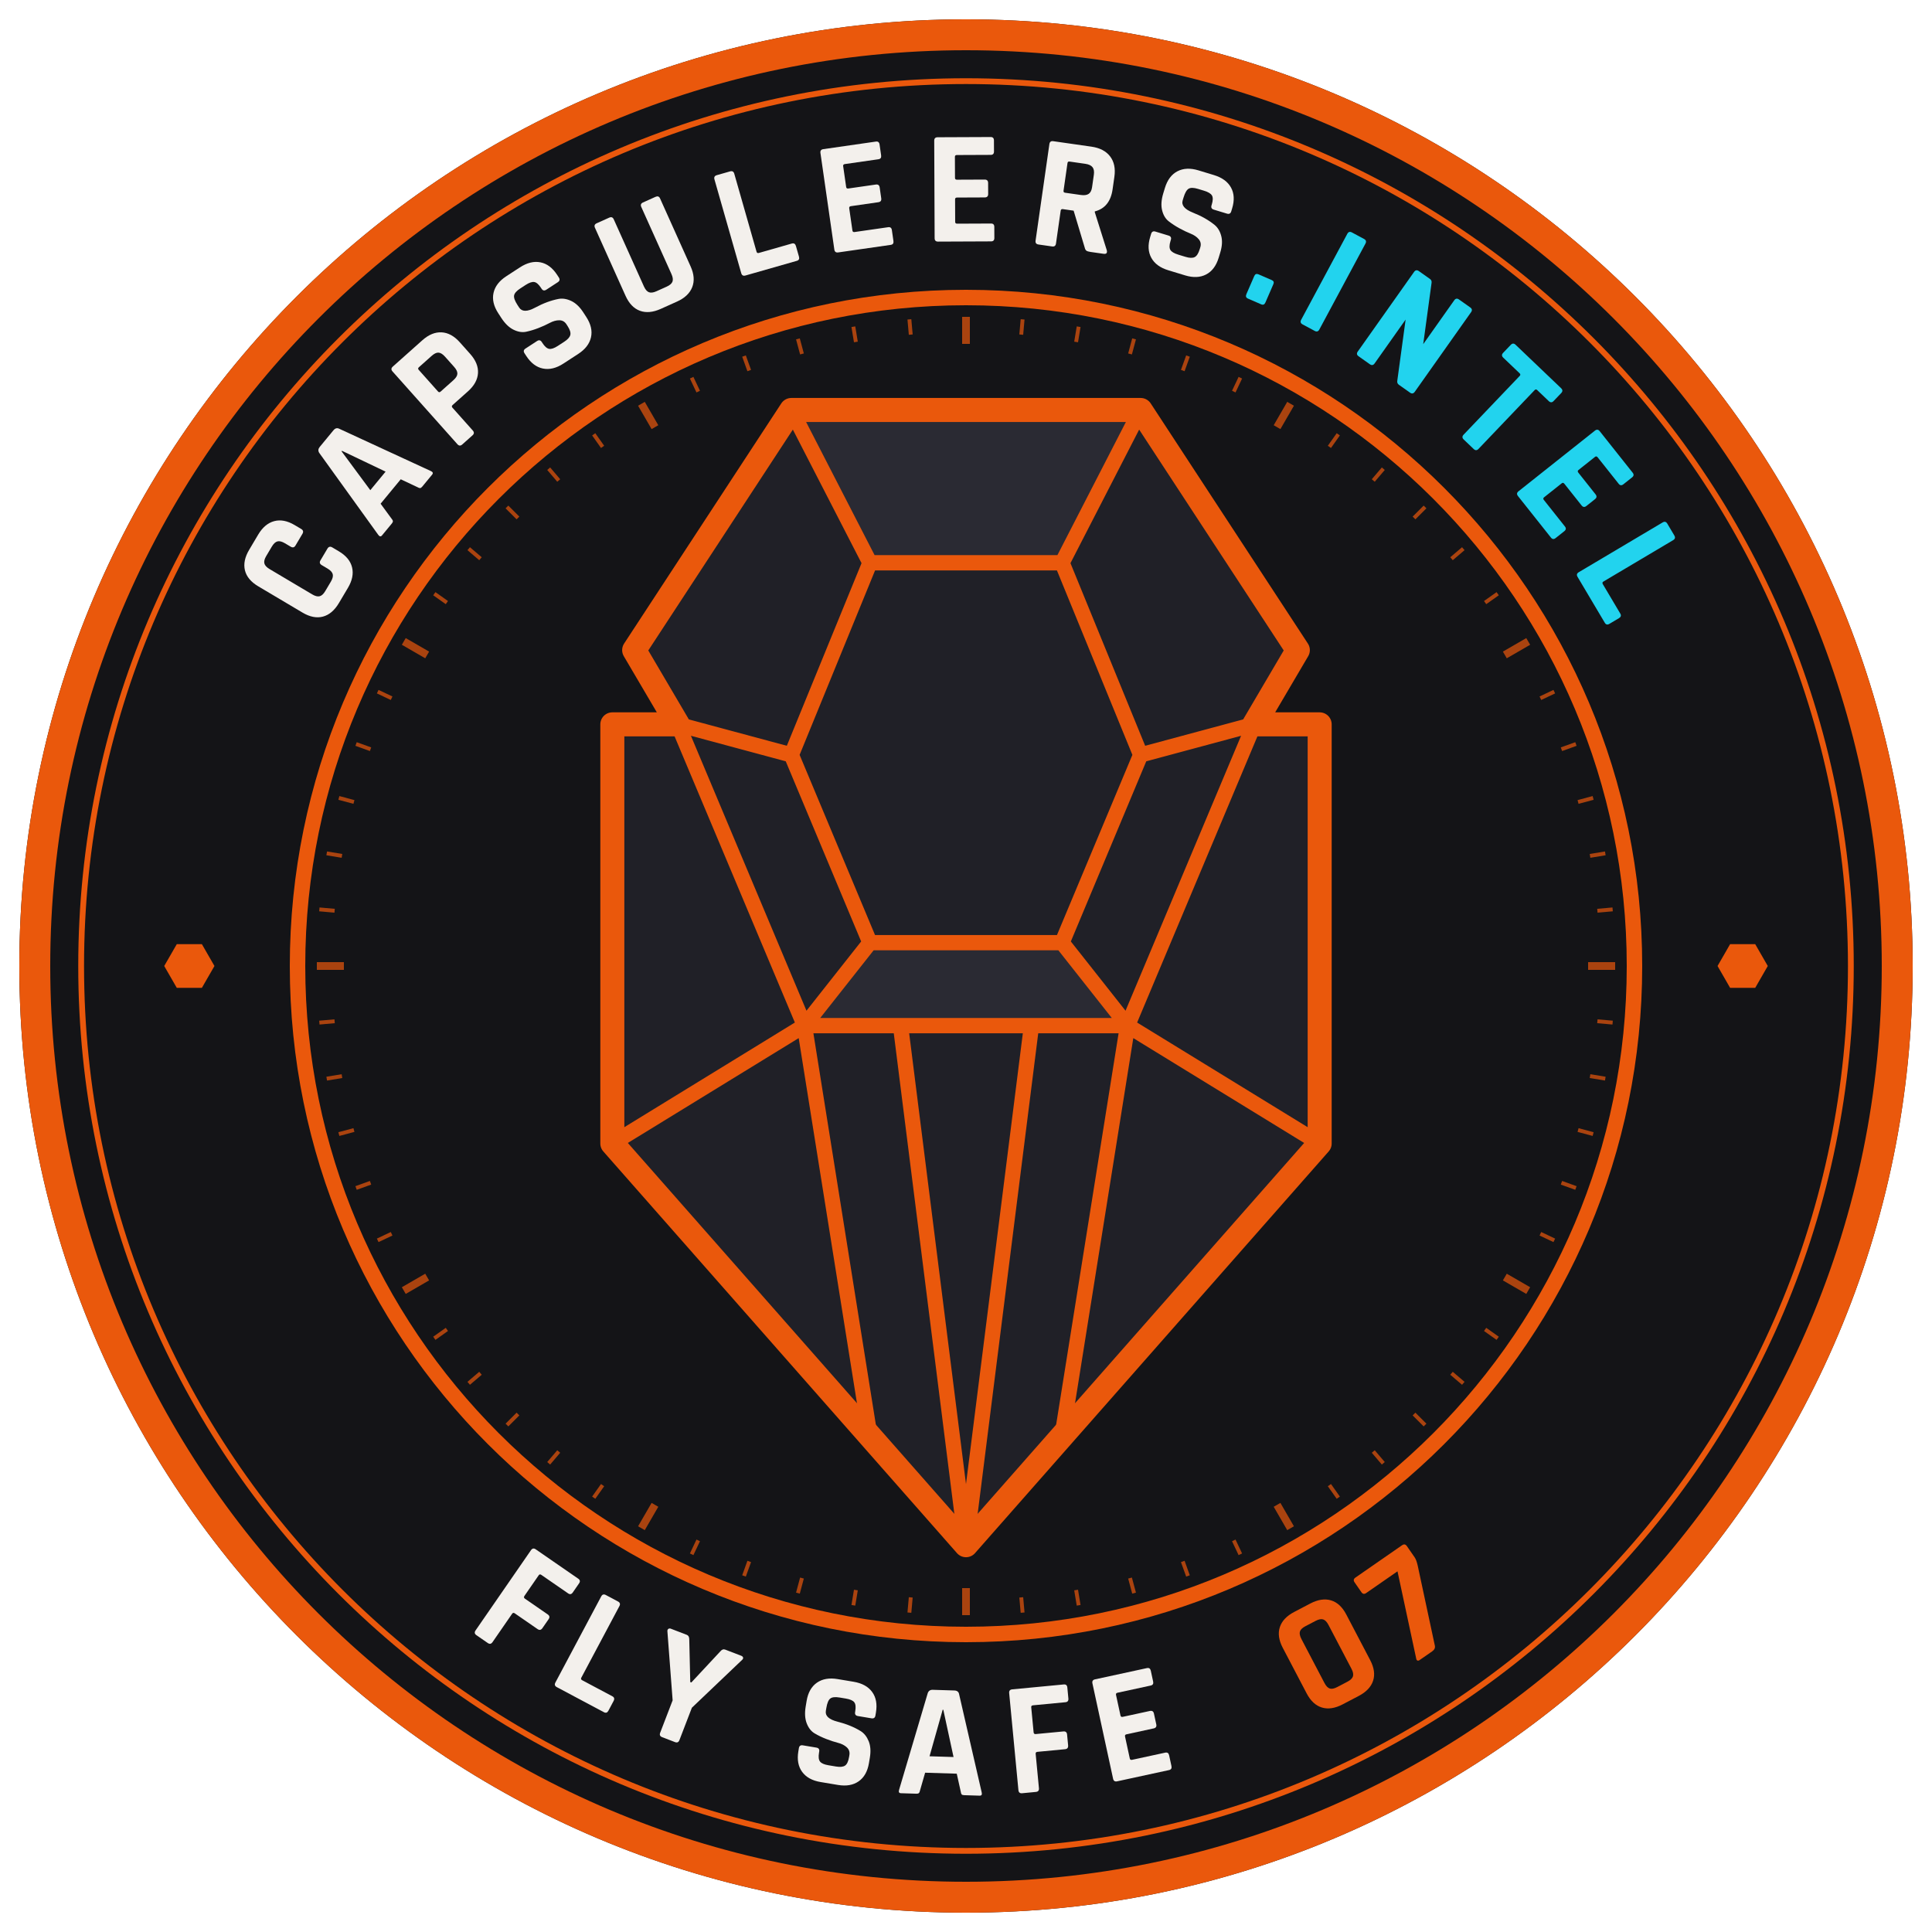
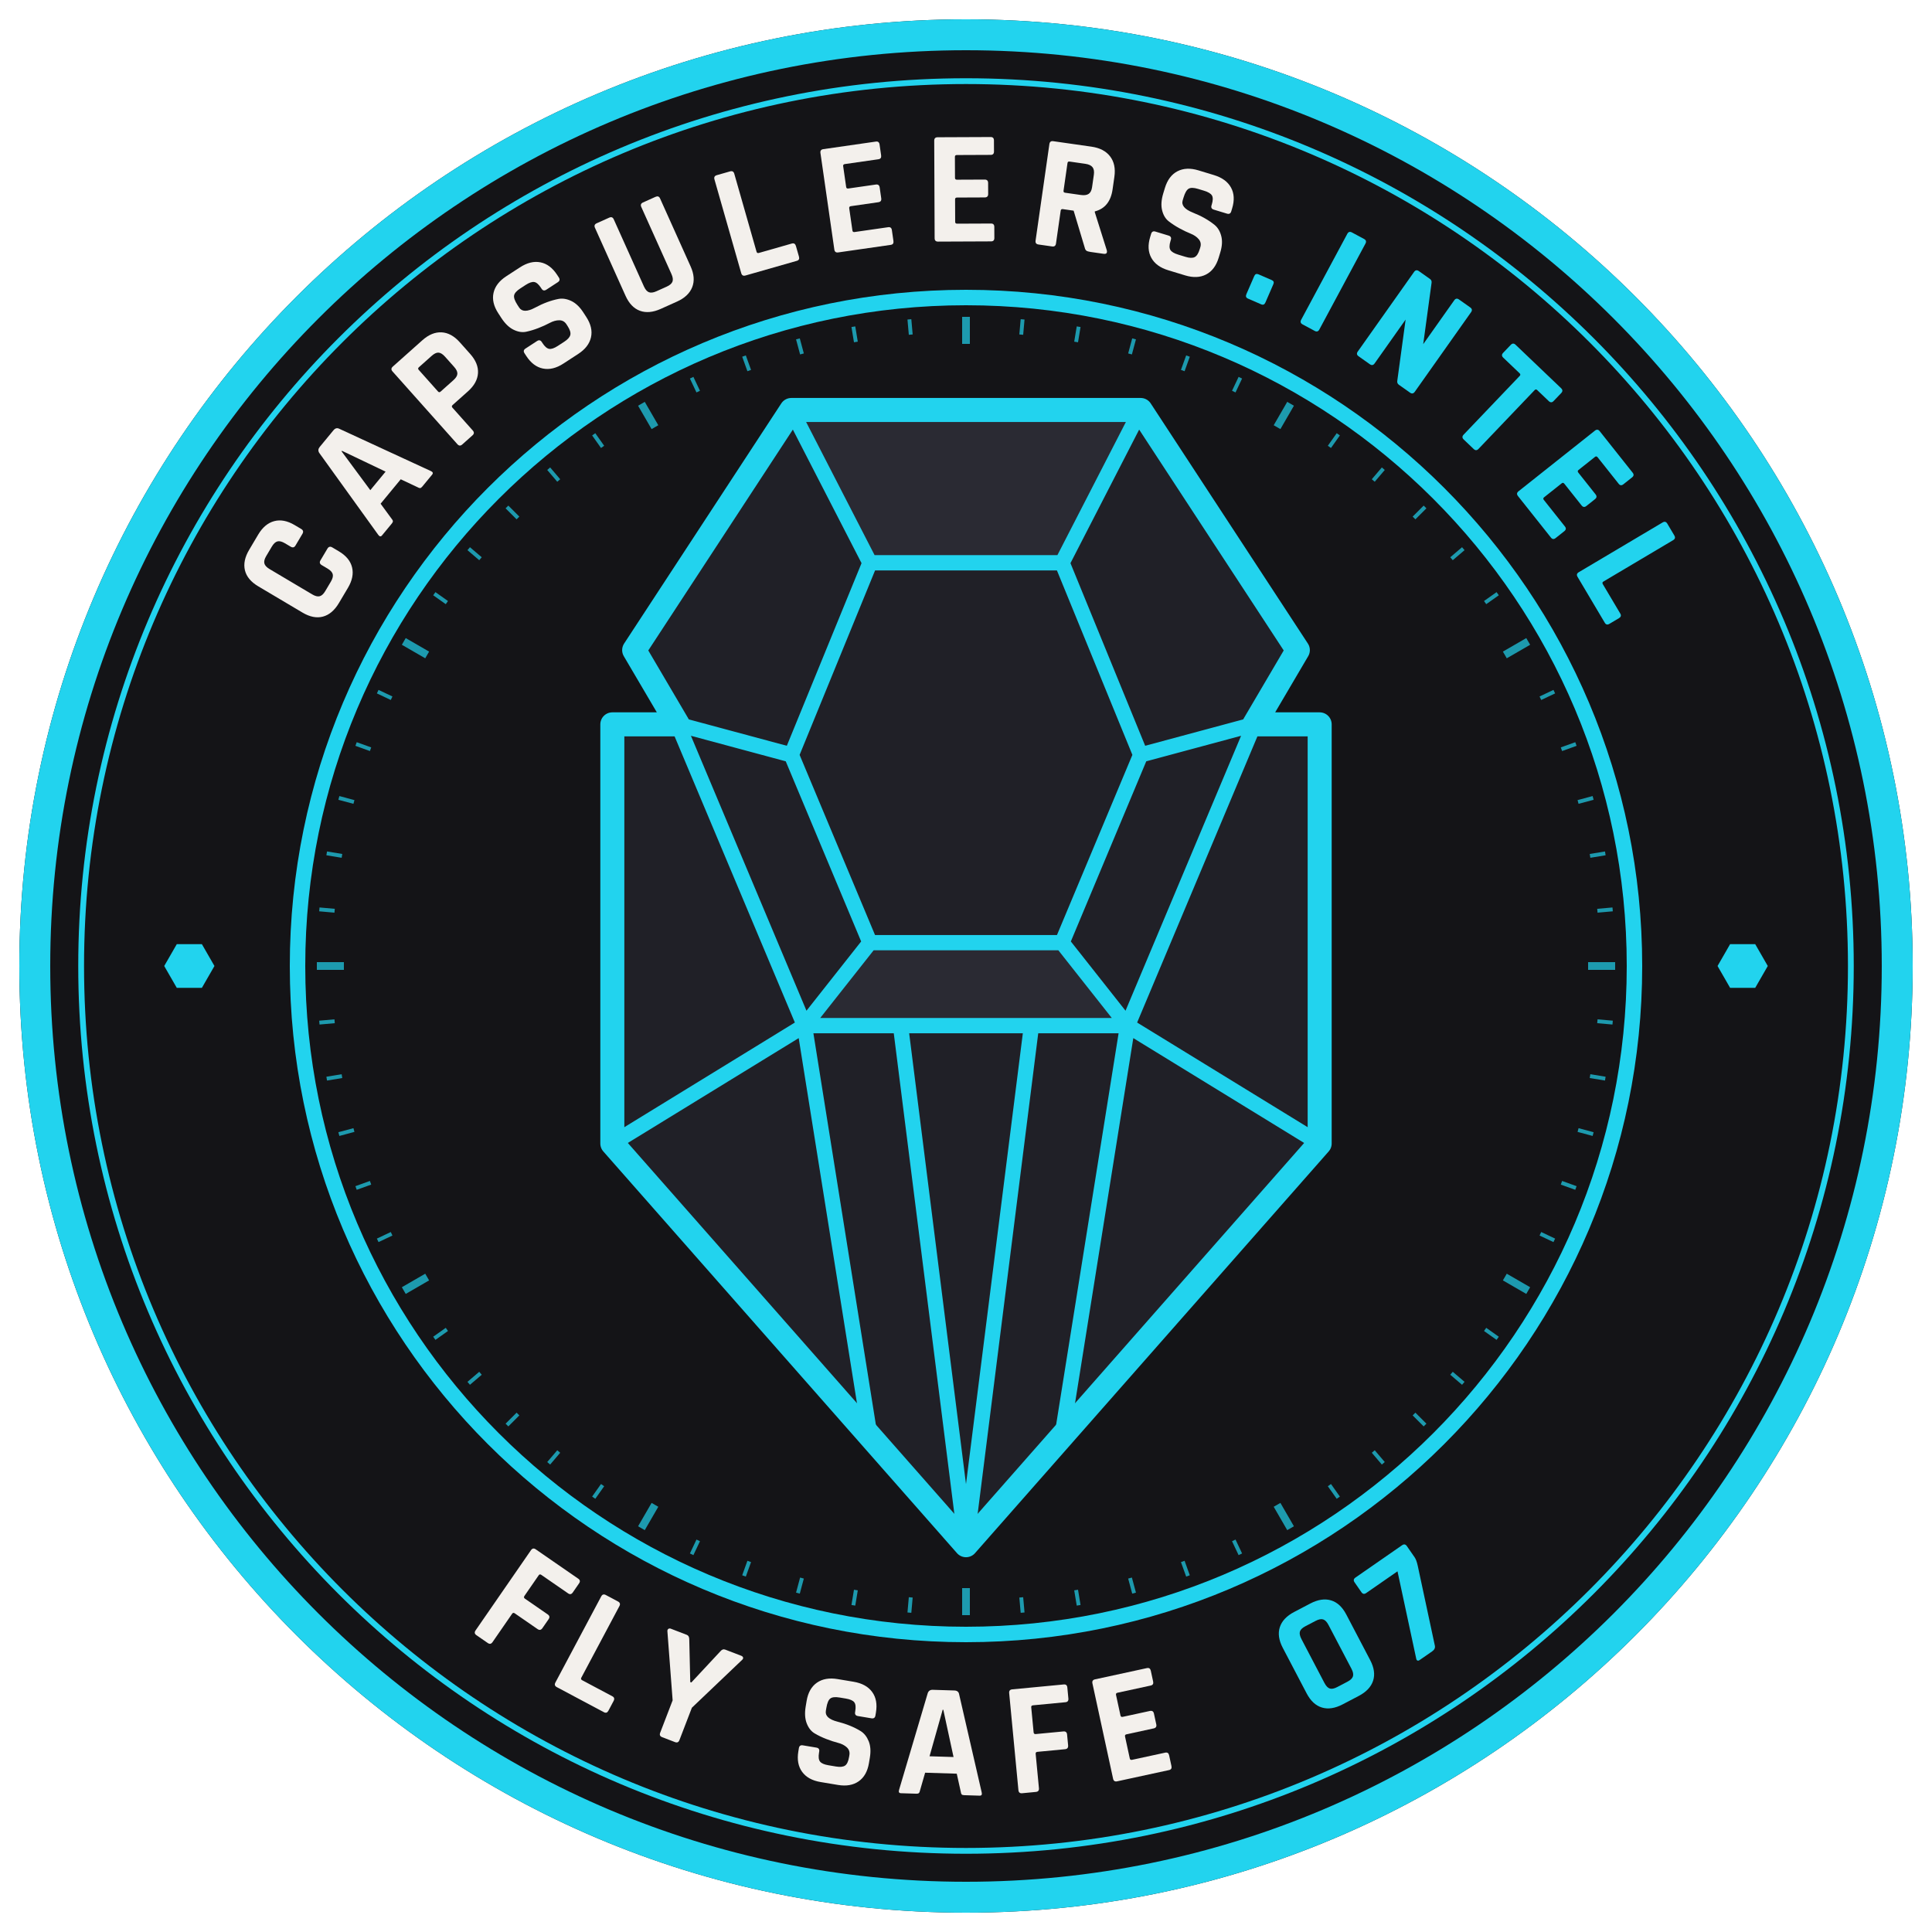
<svg xmlns="http://www.w3.org/2000/svg" viewBox="0 0 1000 1000" width="1000" height="1000">
  <circle cx="500" cy="500" r="490" fill="#141417" />
-   <circle cx="500" cy="500" r="482" fill="none" stroke="#ea580c" stroke-width="16" />
-   <circle cx="500" cy="500" r="458" fill="none" stroke="#ea580c" stroke-width="3" />
-   <circle cx="500" cy="500" r="346" fill="none" stroke="#ea580c" stroke-width="8" />
-   <line x1="822.0" y1="500.0" x2="836.0" y2="500.0" stroke="#ea580c" stroke-width="4" stroke-opacity="0.7" />
-   <line x1="826.8" y1="528.6" x2="834.7" y2="529.3" stroke="#ea580c" stroke-width="2" stroke-opacity="0.7" />
-   <line x1="823.0" y1="557.0" x2="830.9" y2="558.3" stroke="#ea580c" stroke-width="2" stroke-opacity="0.7" />
-   <line x1="816.8" y1="584.9" x2="824.6" y2="587.0" stroke="#ea580c" stroke-width="2" stroke-opacity="0.7" />
-   <line x1="808.2" y1="612.2" x2="815.7" y2="614.9" stroke="#ea580c" stroke-width="2" stroke-opacity="0.7" />
-   <line x1="797.3" y1="638.6" x2="804.5" y2="642.0" stroke="#ea580c" stroke-width="2" stroke-opacity="0.7" />
-   <line x1="778.9" y1="661.0" x2="791.0" y2="668.0" stroke="#ea580c" stroke-width="4" stroke-opacity="0.7" />
-   <line x1="768.7" y1="688.1" x2="775.2" y2="692.7" stroke="#ea580c" stroke-width="2" stroke-opacity="0.7" />
-   <line x1="751.3" y1="710.8" x2="757.4" y2="716.0" stroke="#ea580c" stroke-width="2" stroke-opacity="0.7" />
-   <line x1="731.9" y1="731.9" x2="737.6" y2="737.6" stroke="#ea580c" stroke-width="2" stroke-opacity="0.7" />
-   <line x1="710.8" y1="751.3" x2="716.0" y2="757.4" stroke="#ea580c" stroke-width="2" stroke-opacity="0.7" />
-   <line x1="688.1" y1="768.7" x2="692.7" y2="775.2" stroke="#ea580c" stroke-width="2" stroke-opacity="0.7" />
-   <line x1="661.0" y1="778.9" x2="668.0" y2="791.0" stroke="#ea580c" stroke-width="4" stroke-opacity="0.7" />
-   <line x1="638.6" y1="797.3" x2="642.0" y2="804.5" stroke="#ea580c" stroke-width="2" stroke-opacity="0.7" />
-   <line x1="612.2" y1="808.2" x2="614.9" y2="815.7" stroke="#ea580c" stroke-width="2" stroke-opacity="0.7" />
-   <line x1="584.9" y1="816.8" x2="587.0" y2="824.6" stroke="#ea580c" stroke-width="2" stroke-opacity="0.7" />
-   <line x1="557.0" y1="823.0" x2="558.3" y2="830.9" stroke="#ea580c" stroke-width="2" stroke-opacity="0.7" />
-   <line x1="528.6" y1="826.8" x2="529.3" y2="834.7" stroke="#ea580c" stroke-width="2" stroke-opacity="0.7" />
-   <line x1="500.0" y1="822.0" x2="500.0" y2="836.0" stroke="#ea580c" stroke-width="4" stroke-opacity="0.7" />
-   <line x1="471.4" y1="826.8" x2="470.7" y2="834.7" stroke="#ea580c" stroke-width="2" stroke-opacity="0.7" />
-   <line x1="443.0" y1="823.0" x2="441.7" y2="830.9" stroke="#ea580c" stroke-width="2" stroke-opacity="0.7" />
-   <line x1="415.1" y1="816.8" x2="413.0" y2="824.6" stroke="#ea580c" stroke-width="2" stroke-opacity="0.7" />
-   <line x1="387.8" y1="808.2" x2="385.1" y2="815.7" stroke="#ea580c" stroke-width="2" stroke-opacity="0.7" />
-   <line x1="361.4" y1="797.3" x2="358.0" y2="804.5" stroke="#ea580c" stroke-width="2" stroke-opacity="0.7" />
-   <line x1="339.0" y1="778.9" x2="332.0" y2="791.0" stroke="#ea580c" stroke-width="4" stroke-opacity="0.7" />
-   <line x1="311.9" y1="768.7" x2="307.3" y2="775.2" stroke="#ea580c" stroke-width="2" stroke-opacity="0.7" />
-   <line x1="289.2" y1="751.3" x2="284.0" y2="757.4" stroke="#ea580c" stroke-width="2" stroke-opacity="0.7" />
-   <line x1="268.1" y1="731.9" x2="262.4" y2="737.6" stroke="#ea580c" stroke-width="2" stroke-opacity="0.7" />
-   <line x1="248.7" y1="710.8" x2="242.6" y2="716.0" stroke="#ea580c" stroke-width="2" stroke-opacity="0.7" />
-   <line x1="231.3" y1="688.1" x2="224.8" y2="692.7" stroke="#ea580c" stroke-width="2" stroke-opacity="0.7" />
-   <line x1="221.1" y1="661.0" x2="209.0" y2="668.0" stroke="#ea580c" stroke-width="4" stroke-opacity="0.7" />
-   <line x1="202.7" y1="638.6" x2="195.5" y2="642.0" stroke="#ea580c" stroke-width="2" stroke-opacity="0.7" />
-   <line x1="191.8" y1="612.2" x2="184.3" y2="614.9" stroke="#ea580c" stroke-width="2" stroke-opacity="0.7" />
-   <line x1="183.2" y1="584.9" x2="175.4" y2="587.0" stroke="#ea580c" stroke-width="2" stroke-opacity="0.7" />
-   <line x1="177.0" y1="557.0" x2="169.1" y2="558.3" stroke="#ea580c" stroke-width="2" stroke-opacity="0.7" />
-   <line x1="173.2" y1="528.6" x2="165.3" y2="529.3" stroke="#ea580c" stroke-width="2" stroke-opacity="0.7" />
-   <line x1="178.0" y1="500.0" x2="164.0" y2="500.0" stroke="#ea580c" stroke-width="4" stroke-opacity="0.7" />
-   <line x1="173.2" y1="471.4" x2="165.3" y2="470.7" stroke="#ea580c" stroke-width="2" stroke-opacity="0.7" />
-   <line x1="177.0" y1="443.0" x2="169.1" y2="441.7" stroke="#ea580c" stroke-width="2" stroke-opacity="0.7" />
-   <line x1="183.2" y1="415.1" x2="175.4" y2="413.0" stroke="#ea580c" stroke-width="2" stroke-opacity="0.7" />
-   <line x1="191.8" y1="387.8" x2="184.3" y2="385.1" stroke="#ea580c" stroke-width="2" stroke-opacity="0.7" />
-   <line x1="202.7" y1="361.4" x2="195.5" y2="358.0" stroke="#ea580c" stroke-width="2" stroke-opacity="0.7" />
-   <line x1="221.1" y1="339.0" x2="209.0" y2="332.0" stroke="#ea580c" stroke-width="4" stroke-opacity="0.7" />
-   <line x1="231.3" y1="311.9" x2="224.8" y2="307.3" stroke="#ea580c" stroke-width="2" stroke-opacity="0.7" />
-   <line x1="248.7" y1="289.2" x2="242.6" y2="284.0" stroke="#ea580c" stroke-width="2" stroke-opacity="0.7" />
-   <line x1="268.1" y1="268.1" x2="262.4" y2="262.4" stroke="#ea580c" stroke-width="2" stroke-opacity="0.7" />
-   <line x1="289.2" y1="248.7" x2="284.0" y2="242.6" stroke="#ea580c" stroke-width="2" stroke-opacity="0.7" />
-   <line x1="311.9" y1="231.3" x2="307.3" y2="224.8" stroke="#ea580c" stroke-width="2" stroke-opacity="0.7" />
-   <line x1="339.0" y1="221.1" x2="332.0" y2="209.0" stroke="#ea580c" stroke-width="4" stroke-opacity="0.7" />
-   <line x1="361.4" y1="202.7" x2="358.0" y2="195.5" stroke="#ea580c" stroke-width="2" stroke-opacity="0.7" />
-   <line x1="387.8" y1="191.8" x2="385.1" y2="184.3" stroke="#ea580c" stroke-width="2" stroke-opacity="0.7" />
-   <line x1="415.1" y1="183.2" x2="413.0" y2="175.4" stroke="#ea580c" stroke-width="2" stroke-opacity="0.7" />
-   <line x1="443.0" y1="177.0" x2="441.7" y2="169.1" stroke="#ea580c" stroke-width="2" stroke-opacity="0.7" />
-   <line x1="471.4" y1="173.2" x2="470.7" y2="165.3" stroke="#ea580c" stroke-width="2" stroke-opacity="0.7" />
-   <line x1="500.0" y1="178.0" x2="500.0" y2="164.0" stroke="#ea580c" stroke-width="4" stroke-opacity="0.7" />
-   <line x1="528.6" y1="173.2" x2="529.3" y2="165.3" stroke="#ea580c" stroke-width="2" stroke-opacity="0.7" />
-   <line x1="557.0" y1="177.0" x2="558.3" y2="169.1" stroke="#ea580c" stroke-width="2" stroke-opacity="0.7" />
-   <line x1="584.9" y1="183.2" x2="587.0" y2="175.4" stroke="#ea580c" stroke-width="2" stroke-opacity="0.7" />
-   <line x1="612.2" y1="191.8" x2="614.9" y2="184.3" stroke="#ea580c" stroke-width="2" stroke-opacity="0.7" />
-   <line x1="638.6" y1="202.7" x2="642.0" y2="195.5" stroke="#ea580c" stroke-width="2" stroke-opacity="0.7" />
-   <line x1="661.0" y1="221.1" x2="668.0" y2="209.0" stroke="#ea580c" stroke-width="4" stroke-opacity="0.7" />
-   <line x1="688.1" y1="231.3" x2="692.7" y2="224.8" stroke="#ea580c" stroke-width="2" stroke-opacity="0.7" />
-   <line x1="710.8" y1="248.7" x2="716.0" y2="242.6" stroke="#ea580c" stroke-width="2" stroke-opacity="0.7" />
-   <line x1="731.9" y1="268.1" x2="737.6" y2="262.4" stroke="#ea580c" stroke-width="2" stroke-opacity="0.7" />
-   <line x1="751.3" y1="289.2" x2="757.4" y2="284.0" stroke="#ea580c" stroke-width="2" stroke-opacity="0.7" />
-   <line x1="768.7" y1="311.9" x2="775.2" y2="307.3" stroke="#ea580c" stroke-width="2" stroke-opacity="0.7" />
-   <line x1="778.9" y1="339.0" x2="791.0" y2="332.0" stroke="#ea580c" stroke-width="4" stroke-opacity="0.7" />
-   <line x1="797.3" y1="361.4" x2="804.5" y2="358.0" stroke="#ea580c" stroke-width="2" stroke-opacity="0.7" />
-   <line x1="808.2" y1="387.8" x2="815.7" y2="385.1" stroke="#ea580c" stroke-width="2" stroke-opacity="0.7" />
-   <line x1="816.8" y1="415.1" x2="824.6" y2="413.0" stroke="#ea580c" stroke-width="2" stroke-opacity="0.7" />
-   <line x1="823.0" y1="443.0" x2="830.9" y2="441.7" stroke="#ea580c" stroke-width="2" stroke-opacity="0.7" />
-   <line x1="826.8" y1="471.4" x2="834.7" y2="470.7" stroke="#ea580c" stroke-width="2" stroke-opacity="0.7" />
-   <path fill="#f3f0ec" transform="translate(177.52 308.60) rotate(-59.310) scale(0.084 -0.084) translate(-269.0 0)" d="M329 0H220Q141 0 98.0 42.0Q55 84 55 163V480Q55 559 98.0 601.0Q141 643 220 643H329Q407 643 450.5 600.5Q494 558 494 480V433Q494 411 472 411H388Q367 411 367 433V474Q367 506 353.5 519.5Q340 533 308 533H240Q209 533 195.5 519.5Q182 506 182 474V169Q182 137 195.5 123.5Q209 110 240 110H308Q340 110 353.5 123.5Q367 137 367 169V210Q367 232 388 232H472Q494 232 494 210V163Q494 85 450.5 42.5Q407 0 329 0Z" />
-   <path fill="#f3f0ec" transform="translate(210.70 261.40) rotate(-50.487) scale(0.084 -0.084) translate(-278.5 0)" d="M132 0H36Q18 0 24 21L182 622Q189 643 212 643H345Q370 643 375 622L533 21Q539 0 521 0H425Q414 0 410.0 4.5Q406 9 404 21L376 131H181L153 21Q151 9 146.5 4.5Q142 0 132 0ZM277 522 205 233H353L281 522Z" />
-   <path fill="#f3f0ec" transform="translate(250.47 220.07) rotate(-41.715) scale(0.084 -0.084) translate(-265.0 0)" d="M171 0H86Q65 0 65 21V622Q65 643 86 643H330Q408 643 451.0 600.5Q494 558 494 480V384Q494 306 451.0 263.5Q408 221 330 221H204Q192 221 192 210V21Q192 0 171 0ZM203 332H309Q341 332 354.0 345.5Q367 359 367 390V474Q367 506 354.0 519.5Q341 533 309 533H203Q192 533 192 522V343Q192 332 203 332Z" />
-   <path fill="#f3f0ec" transform="translate(295.44 185.70) rotate(-33.058) scale(0.084 -0.084) translate(-269.5 0)" d="M49 164V184Q49 205 70 205H155Q176 205 176 184V176Q176 138 191.0 124.0Q206 110 246 110H293Q332 110 347.5 125.0Q363 140 363 181V193Q363 222 339.5 237.5Q316 253 281.0 256.0Q246 259 205.5 267.5Q165 276 130.0 289.5Q95 303 71.5 342.5Q48 382 48 444V479Q48 557 92.0 600.0Q136 643 214 643H314Q393 643 437.0 600.0Q481 557 481 479V460Q481 439 460 439H375Q354 439 354 460V466Q354 505 339.0 519.0Q324 533 284 533H245Q204 533 189.5 517.5Q175 502 175 457V438Q175 391 257 384Q342 377 408 350Q443 335 466.5 296.5Q490 258 490 198V164Q490 86 446.0 43.0Q402 0 324 0H215Q137 0 93.0 43.0Q49 86 49 164Z" />
-   <path fill="#f3f0ec" transform="translate(346.23 157.98) rotate(-24.209) scale(0.084 -0.084) translate(-280.0 0)" d="M394 643H478Q500 643 500 623V163Q500 85 456.5 42.5Q413 0 335 0H225Q146 0 103.0 42.0Q60 84 60 163V622Q60 643 81 643H166Q187 643 187 622V169Q187 137 200.5 123.5Q214 110 245 110H314Q346 110 359.5 123.5Q373 137 373 169V622Q373 643 394 643Z" />
-   <path fill="#f3f0ec" transform="translate(397.03 139.41) rotate(-15.937) scale(0.084 -0.084) translate(-224.5 0)" d="M415 0H86Q65 0 65 21V622Q65 643 86 643H171Q192 643 192 622V122Q192 111 204 111H415Q435 111 435 89V21Q435 0 415 0Z" />
-   <path fill="#f3f0ec" transform="translate(446.61 128.82) rotate(-8.185) scale(0.084 -0.084) translate(-239.5 0)" d="M413 0H86Q65 0 65 21V622Q65 643 86 643H413Q433 643 433 622V554Q433 533 413 533H204Q192 533 192 522V392Q192 381 204 381H375Q396 381 396 360V292Q396 271 375 271H204Q192 271 192 260V121Q192 110 204 110H413Q433 110 433 89V21Q433 0 413 0Z" />
-   <path fill="#f3f0ec" transform="translate(498.43 125.00) rotate(-0.241) scale(0.084 -0.084) translate(-239.5 0)" d="M413 0H86Q65 0 65 21V622Q65 643 86 643H413Q433 643 433 622V554Q433 533 413 533H204Q192 533 192 522V392Q192 381 204 381H375Q396 381 396 360V292Q396 271 375 271H204Q192 271 192 260V121Q192 110 204 110H413Q433 110 433 89V21Q433 0 413 0Z" />
-   <path fill="#f3f0ec" transform="translate(553.10 128.78) rotate(8.140) scale(0.084 -0.084) translate(-273.5 0)" d="M171 0H86Q65 0 65 21V622Q65 643 86 643H324Q402 643 446.0 600.0Q490 557 490 479V401Q490 288 401 251V247L508 24Q517 0 491 0H410Q392 0 384.0 4.0Q376 8 371 21L271 237H204Q192 237 192 226V21Q192 0 171 0ZM203 339H301Q333 339 348.0 352.5Q363 366 363 396V474Q363 505 348.0 519.0Q333 533 301 533H203Q192 533 192 522V350Q192 339 203 339Z" />
-   <path fill="#f3f0ec" transform="translate(609.05 141.21) rotate(16.906) scale(0.084 -0.084) translate(-269.5 0)" d="M49 164V184Q49 205 70 205H155Q176 205 176 184V176Q176 138 191.0 124.0Q206 110 246 110H293Q332 110 347.5 125.0Q363 140 363 181V193Q363 222 339.5 237.5Q316 253 281.0 256.0Q246 259 205.5 267.5Q165 276 130.0 289.5Q95 303 71.5 342.5Q48 382 48 444V479Q48 557 92.0 600.0Q136 643 214 643H314Q393 643 437.0 600.0Q481 557 481 479V460Q481 439 460 439H375Q354 439 354 460V466Q354 505 339.0 519.0Q324 533 284 533H245Q204 533 189.5 517.5Q175 502 175 457V438Q175 391 257 384Q342 377 408 350Q443 335 466.5 296.5Q490 258 490 198V164Q490 86 446.0 43.0Q402 0 324 0H215Q137 0 93.0 43.0Q49 86 49 164Z" />
-   <path fill="#22d3ee" transform="translate(649.35 156.03) rotate(23.471) scale(0.084 -0.084) translate(-102.0 0)" d="M166 144V21Q166 0 147 0H58Q38 0 38 21V143Q38 163 58 163H147Q166 163 166 144Z" />
-   <path fill="#22d3ee" transform="translate(677.35 169.59) rotate(28.226) scale(0.084 -0.084) translate(-128.5 0)" d="M171 0H86Q65 0 65 21V622Q65 643 86 643H171Q192 643 192 622V21Q192 0 171 0Z" />
-   <path fill="#22d3ee" transform="translate(716.51 193.82) rotate(35.265) scale(0.084 -0.084) translate(-280.0 0)" d="M171 0H86Q65 0 65 21V622Q65 643 86 643H170Q186 643 193 627L368 291V622Q368 643 389 643H474Q495 643 495 622V21Q495 0 474 0H390Q374 0 367 16L192 352V21Q192 0 171 0Z" />
-   <path fill="#22d3ee" transform="translate(758.95 228.76) rotate(43.672) scale(0.084 -0.084) translate(-235.0 0)" d="M298 0H213Q192 0 192 21V522Q192 533 180 533H41Q20 533 20 554V622Q20 643 41 643H429Q450 643 450 622V554Q450 533 429 533H330Q319 533 319 522V21Q319 0 298 0Z" />
-   <path fill="#22d3ee" transform="translate(793.72 266.86) rotate(51.558) scale(0.084 -0.084) translate(-239.5 0)" d="M413 0H86Q65 0 65 21V622Q65 643 86 643H413Q433 643 433 622V554Q433 533 413 533H204Q192 533 192 522V392Q192 381 204 381H375Q396 381 396 360V292Q396 271 375 271H204Q192 271 192 260V121Q192 110 204 110H413Q433 110 433 89V21Q433 0 413 0Z" />
-   <path fill="#22d3ee" transform="translate(822.48 308.60) rotate(59.310) scale(0.084 -0.084) translate(-224.5 0)" d="M415 0H86Q65 0 65 21V622Q65 643 86 643H171Q192 643 192 622V122Q192 111 204 111H415Q435 111 435 89V21Q435 0 415 0Z" />
-   <path fill="#f3f0ec" transform="translate(256.20 853.00) rotate(34.632) scale(0.084 -0.084) translate(-225.0 0)" d="M171 0H86Q65 0 65 21V622Q65 643 86 643H405Q425 643 425 622V554Q425 533 405 533H204Q192 533 192 522V367Q192 355 204 355H375Q396 355 396 334V267Q396 245 375 245H204Q192 245 192 234V21Q192 0 171 0Z" />
-   <path fill="#f3f0ec" transform="translate(298.47 878.72) rotate(28.018) scale(0.084 -0.084) translate(-224.5 0)" d="M415 0H86Q65 0 65 21V622Q65 643 86 643H171Q192 643 192 622V122Q192 111 204 111H415Q435 111 435 89V21Q435 0 415 0Z" />
-   <path fill="#f3f0ec" transform="translate(346.05 900.43) rotate(21.029) scale(0.084 -0.084) translate(-258.5 0)" d="M301 0H216Q195 0 195 21V235L12 621Q8 630 12.5 636.5Q17 643 26 643H132Q148 643 156 622L256 379H263L361 622Q368 643 385 643H491Q501 643 505.5 637.0Q510 631 505 621L322 235V21Q322 0 301 0Z" />
-   <path fill="#f3f0ec" transform="translate(429.22 923.13) rotate(9.497) scale(0.084 -0.084) translate(-269.5 0)" d="M49 164V184Q49 205 70 205H155Q176 205 176 184V176Q176 138 191.0 124.0Q206 110 246 110H293Q332 110 347.5 125.0Q363 140 363 181V193Q363 222 339.5 237.5Q316 253 281.0 256.0Q246 259 205.5 267.5Q165 276 130.0 289.5Q95 303 71.5 342.5Q48 382 48 444V479Q48 557 92.0 600.0Q136 643 214 643H314Q393 643 437.0 600.0Q481 557 481 479V460Q481 439 460 439H375Q354 439 354 460V466Q354 505 339.0 519.0Q324 533 284 533H245Q204 533 189.5 517.5Q175 502 175 457V438Q175 391 257 384Q342 377 408 350Q443 335 466.5 296.5Q490 258 490 198V164Q490 86 446.0 43.0Q402 0 324 0H215Q137 0 93.0 43.0Q49 86 49 164Z" />
-   <path fill="#f3f0ec" transform="translate(486.69 928.80) rotate(1.778) scale(0.084 -0.084) translate(-278.5 0)" d="M132 0H36Q18 0 24 21L182 622Q189 643 212 643H345Q370 643 375 622L533 21Q539 0 521 0H425Q414 0 410.0 4.5Q406 9 404 21L376 131H181L153 21Q151 9 146.5 4.5Q142 0 132 0ZM277 522 205 233H353L281 522Z" />
-   <path fill="#f3f0ec" transform="translate(540.68 927.07) rotate(-5.441) scale(0.084 -0.084) translate(-225.0 0)" d="M171 0H86Q65 0 65 21V622Q65 643 86 643H405Q425 643 425 622V554Q425 533 405 533H204Q192 533 192 522V367Q192 355 204 355H375Q396 355 396 334V267Q396 245 375 245H204Q192 245 192 234V21Q192 0 171 0Z" />
-   <path fill="#f3f0ec" transform="translate(590.83 919.28) rotate(-12.223) scale(0.084 -0.084) translate(-239.5 0)" d="M413 0H86Q65 0 65 21V622Q65 643 86 643H413Q433 643 433 622V554Q433 533 413 533H204Q192 533 192 522V392Q192 381 204 381H375Q396 381 396 360V292Q396 271 375 271H204Q192 271 192 260V121Q192 110 204 110H413Q433 110 433 89V21Q433 0 413 0Z" />
-   <path fill="#ea580c" transform="translate(699.11 880.00) rotate(-27.654) scale(0.084 -0.084) translate(-276.0 0)" d="M240 110H311Q343 110 356.5 123.5Q370 137 370 169V474Q370 506 356.5 519.5Q343 533 311 533H240Q208 533 195.0 519.5Q182 506 182 474V169Q182 137 195.0 123.5Q208 110 240 110ZM332 0H220Q141 0 98.0 42.0Q55 84 55 163V480Q55 559 98.0 601.0Q141 643 220 643H332Q411 643 454.0 601.0Q497 559 497 480V163Q497 84 454.0 42.0Q411 0 332 0Z" />
-   <path fill="#ea580c" transform="translate(744.46 852.54) rotate(-34.738) scale(0.084 -0.084) translate(-215.5 0)" d="M169 0H75Q66 0 62.5 5.5Q59 11 64 21L275 527H40Q19 527 19 548V622Q19 643 40 643H390Q411 643 411 622V538Q411 518 397 484L203 19Q195 0 169 0Z" />
-   <polygon fill="#ea580c" points="111.0,500.0 104.5,511.3 91.5,511.3 85.0,500.0 91.5,488.7 104.5,488.7" />
-   <polygon fill="#ea580c" points="915.0,500.0 908.5,511.3 895.5,511.3 889.0,500.0 895.5,488.7 908.5,488.7" />
+   <circle cx="500" cy="500" r="482" fill="none" stroke="#22d3ee" stroke-width="16" />
+   <circle cx="500" cy="500" r="458" fill="none" stroke="#22d3ee" stroke-width="3" />
+   <circle cx="500" cy="500" r="346" fill="none" stroke="#22d3ee" stroke-width="8" />
+   <line x1="822.0" y1="500.0" x2="836.0" y2="500.0" stroke="#22d3ee" stroke-width="4" stroke-opacity="0.7" />
+   <line x1="826.8" y1="528.6" x2="834.7" y2="529.3" stroke="#22d3ee" stroke-width="2" stroke-opacity="0.7" />
+   <line x1="823.0" y1="557.0" x2="830.9" y2="558.3" stroke="#22d3ee" stroke-width="2" stroke-opacity="0.7" />
+   <line x1="816.8" y1="584.9" x2="824.6" y2="587.0" stroke="#22d3ee" stroke-width="2" stroke-opacity="0.7" />
+   <line x1="808.2" y1="612.2" x2="815.7" y2="614.9" stroke="#22d3ee" stroke-width="2" stroke-opacity="0.7" />
+   <line x1="797.3" y1="638.6" x2="804.5" y2="642.0" stroke="#22d3ee" stroke-width="2" stroke-opacity="0.7" />
+   <line x1="778.9" y1="661.0" x2="791.0" y2="668.0" stroke="#22d3ee" stroke-width="4" stroke-opacity="0.7" />
+   <line x1="768.7" y1="688.1" x2="775.2" y2="692.7" stroke="#22d3ee" stroke-width="2" stroke-opacity="0.7" />
+   <line x1="751.3" y1="710.8" x2="757.4" y2="716.0" stroke="#22d3ee" stroke-width="2" stroke-opacity="0.7" />
+   <line x1="731.9" y1="731.9" x2="737.6" y2="737.6" stroke="#22d3ee" stroke-width="2" stroke-opacity="0.7" />
+   <line x1="710.8" y1="751.3" x2="716.0" y2="757.4" stroke="#22d3ee" stroke-width="2" stroke-opacity="0.7" />
+   <line x1="688.1" y1="768.7" x2="692.7" y2="775.2" stroke="#22d3ee" stroke-width="2" stroke-opacity="0.7" />
+   <line x1="661.0" y1="778.9" x2="668.0" y2="791.0" stroke="#22d3ee" stroke-width="4" stroke-opacity="0.7" />
+   <line x1="638.6" y1="797.3" x2="642.0" y2="804.5" stroke="#22d3ee" stroke-width="2" stroke-opacity="0.7" />
+   <line x1="612.2" y1="808.2" x2="614.9" y2="815.7" stroke="#22d3ee" stroke-width="2" stroke-opacity="0.7" />
+   <line x1="584.9" y1="816.8" x2="587.0" y2="824.6" stroke="#22d3ee" stroke-width="2" stroke-opacity="0.7" />
+   <line x1="557.0" y1="823.0" x2="558.3" y2="830.9" stroke="#22d3ee" stroke-width="2" stroke-opacity="0.7" />
+   <line x1="528.6" y1="826.8" x2="529.3" y2="834.7" stroke="#22d3ee" stroke-width="2" stroke-opacity="0.7" />
+   <line x1="500.0" y1="822.0" x2="500.0" y2="836.0" stroke="#22d3ee" stroke-width="4" stroke-opacity="0.7" />
+   <line x1="471.4" y1="826.8" x2="470.7" y2="834.7" stroke="#22d3ee" stroke-width="2" stroke-opacity="0.7" />
+   <line x1="443.0" y1="823.0" x2="441.7" y2="830.9" stroke="#22d3ee" stroke-width="2" stroke-opacity="0.7" />
+   <line x1="415.1" y1="816.8" x2="413.0" y2="824.6" stroke="#22d3ee" stroke-width="2" stroke-opacity="0.7" />
+   <line x1="387.8" y1="808.2" x2="385.1" y2="815.7" stroke="#22d3ee" stroke-width="2" stroke-opacity="0.7" />
+   <line x1="361.4" y1="797.3" x2="358.0" y2="804.5" stroke="#22d3ee" stroke-width="2" stroke-opacity="0.7" />
+   <line x1="339.0" y1="778.9" x2="332.0" y2="791.0" stroke="#22d3ee" stroke-width="4" stroke-opacity="0.7" />
+   <line x1="311.9" y1="768.7" x2="307.3" y2="775.2" stroke="#22d3ee" stroke-width="2" stroke-opacity="0.7" />
+   <line x1="289.2" y1="751.3" x2="284.0" y2="757.4" stroke="#22d3ee" stroke-width="2" stroke-opacity="0.7" />
+   <line x1="268.1" y1="731.9" x2="262.4" y2="737.6" stroke="#22d3ee" stroke-width="2" stroke-opacity="0.7" />
+   <line x1="248.7" y1="710.8" x2="242.6" y2="716.0" stroke="#22d3ee" stroke-width="2" stroke-opacity="0.7" />
+   <line x1="231.3" y1="688.1" x2="224.8" y2="692.7" stroke="#22d3ee" stroke-width="2" stroke-opacity="0.7" />
+   <line x1="221.1" y1="661.0" x2="209.0" y2="668.0" stroke="#22d3ee" stroke-width="4" stroke-opacity="0.7" />
+   <line x1="202.7" y1="638.6" x2="195.5" y2="642.0" stroke="#22d3ee" stroke-width="2" stroke-opacity="0.7" />
+   <line x1="191.8" y1="612.2" x2="184.3" y2="614.9" stroke="#22d3ee" stroke-width="2" stroke-opacity="0.7" />
+   <line x1="183.2" y1="584.9" x2="175.4" y2="587.0" stroke="#22d3ee" stroke-width="2" stroke-opacity="0.7" />
+   <line x1="177.0" y1="557.0" x2="169.1" y2="558.3" stroke="#22d3ee" stroke-width="2" stroke-opacity="0.7" />
+   <line x1="173.2" y1="528.6" x2="165.3" y2="529.3" stroke="#22d3ee" stroke-width="2" stroke-opacity="0.7" />
+   <line x1="178.0" y1="500.0" x2="164.0" y2="500.0" stroke="#22d3ee" stroke-width="4" stroke-opacity="0.7" />
+   <line x1="173.2" y1="471.4" x2="165.3" y2="470.7" stroke="#22d3ee" stroke-width="2" stroke-opacity="0.7" />
+   <line x1="177.0" y1="443.0" x2="169.1" y2="441.7" stroke="#22d3ee" stroke-width="2" stroke-opacity="0.7" />
+   <line x1="183.2" y1="415.1" x2="175.4" y2="413.0" stroke="#22d3ee" stroke-width="2" stroke-opacity="0.7" />
+   <line x1="191.8" y1="387.8" x2="184.3" y2="385.1" stroke="#22d3ee" stroke-width="2" stroke-opacity="0.7" />
+   <line x1="202.7" y1="361.4" x2="195.5" y2="358.0" stroke="#22d3ee" stroke-width="2" stroke-opacity="0.7" />
+   <line x1="221.1" y1="339.0" x2="209.0" y2="332.0" stroke="#22d3ee" stroke-width="4" stroke-opacity="0.7" />
+   <line x1="231.3" y1="311.9" x2="224.8" y2="307.3" stroke="#22d3ee" stroke-width="2" stroke-opacity="0.7" />
+   <line x1="248.7" y1="289.2" x2="242.6" y2="284.0" stroke="#22d3ee" stroke-width="2" stroke-opacity="0.7" />
+   <line x1="268.1" y1="268.1" x2="262.4" y2="262.4" stroke="#22d3ee" stroke-width="2" stroke-opacity="0.7" />
+   <line x1="289.2" y1="248.7" x2="284.0" y2="242.6" stroke="#22d3ee" stroke-width="2" stroke-opacity="0.7" />
+   <line x1="311.9" y1="231.3" x2="307.3" y2="224.8" stroke="#22d3ee" stroke-width="2" stroke-opacity="0.7" />
+   <line x1="339.0" y1="221.1" x2="332.0" y2="209.0" stroke="#22d3ee" stroke-width="4" stroke-opacity="0.7" />
+   <line x1="361.4" y1="202.7" x2="358.0" y2="195.5" stroke="#22d3ee" stroke-width="2" stroke-opacity="0.7" />
+   <line x1="387.8" y1="191.8" x2="385.1" y2="184.3" stroke="#22d3ee" stroke-width="2" stroke-opacity="0.7" />
+   <line x1="415.1" y1="183.2" x2="413.0" y2="175.4" stroke="#22d3ee" stroke-width="2" stroke-opacity="0.7" />
+   <line x1="443.0" y1="177.0" x2="441.7" y2="169.1" stroke="#22d3ee" stroke-width="2" stroke-opacity="0.7" />
+   <line x1="471.4" y1="173.2" x2="470.7" y2="165.3" stroke="#22d3ee" stroke-width="2" stroke-opacity="0.7" />
+   <line x1="500.0" y1="178.0" x2="500.0" y2="164.0" stroke="#22d3ee" stroke-width="4" stroke-opacity="0.7" />
+   <line x1="528.6" y1="173.2" x2="529.3" y2="165.3" stroke="#22d3ee" stroke-width="2" stroke-opacity="0.7" />
+   <line x1="557.0" y1="177.0" x2="558.3" y2="169.1" stroke="#22d3ee" stroke-width="2" stroke-opacity="0.7" />
+   <line x1="584.9" y1="183.2" x2="587.0" y2="175.4" stroke="#22d3ee" stroke-width="2" stroke-opacity="0.7" />
+   <line x1="612.2" y1="191.8" x2="614.9" y2="184.3" stroke="#22d3ee" stroke-width="2" stroke-opacity="0.7" />
+   <line x1="638.6" y1="202.7" x2="642.0" y2="195.5" stroke="#22d3ee" stroke-width="2" stroke-opacity="0.7" />
+   <line x1="661.0" y1="221.1" x2="668.0" y2="209.0" stroke="#22d3ee" stroke-width="4" stroke-opacity="0.7" />
+   <line x1="688.1" y1="231.3" x2="692.7" y2="224.8" stroke="#22d3ee" stroke-width="2" stroke-opacity="0.7" />
+   <line x1="710.8" y1="248.7" x2="716.0" y2="242.6" stroke="#22d3ee" stroke-width="2" stroke-opacity="0.7" />
+   <line x1="731.9" y1="268.1" x2="737.6" y2="262.4" stroke="#22d3ee" stroke-width="2" stroke-opacity="0.7" />
+   <line x1="751.3" y1="289.2" x2="757.4" y2="284.0" stroke="#22d3ee" stroke-width="2" stroke-opacity="0.7" />
+   <line x1="768.7" y1="311.9" x2="775.2" y2="307.3" stroke="#22d3ee" stroke-width="2" stroke-opacity="0.7" />
+   <line x1="778.9" y1="339.0" x2="791.0" y2="332.0" stroke="#22d3ee" stroke-width="4" stroke-opacity="0.7" />
+   <line x1="797.3" y1="361.4" x2="804.5" y2="358.0" stroke="#22d3ee" stroke-width="2" stroke-opacity="0.7" />
+   <line x1="808.2" y1="387.8" x2="815.7" y2="385.1" stroke="#22d3ee" stroke-width="2" stroke-opacity="0.7" />
+   <line x1="816.8" y1="415.1" x2="824.6" y2="413.0" stroke="#22d3ee" stroke-width="2" stroke-opacity="0.7" />
+   <line x1="823.0" y1="443.0" x2="830.9" y2="441.7" stroke="#22d3ee" stroke-width="2" stroke-opacity="0.7" />
+   <line x1="826.8" y1="471.4" x2="834.7" y2="470.7" stroke="#22d3ee" stroke-width="2" stroke-opacity="0.7" />
+   <path fill="#f3f0ec" fill-rule="evenodd" transform="translate(177.52 308.60) rotate(-59.310) scale(0.084 -0.084) translate(-269.0 0)" d="M329 0H220Q141 0 98.0 42.0Q55 84 55 163V480Q55 559 98.0 601.0Q141 643 220 643H329Q407 643 450.5 600.5Q494 558 494 480V433Q494 411 472 411H388Q367 411 367 433V474Q367 506 353.5 519.5Q340 533 308 533H240Q209 533 195.5 519.5Q182 506 182 474V169Q182 137 195.5 123.5Q209 110 240 110H308Q340 110 353.5 123.5Q367 137 367 169V210Q367 232 388 232H472Q494 232 494 210V163Q494 85 450.5 42.5Q407 0 329 0Z" />
+   <path fill="#f3f0ec" fill-rule="evenodd" transform="translate(210.70 261.40) rotate(-50.487) scale(0.084 -0.084) translate(-278.5 0)" d="M132 0H36Q18 0 24 21L182 622Q189 643 212 643H345Q370 643 375 622L533 21Q539 0 521 0H425Q414 0 410.0 4.5Q406 9 404 21L376 131H181L153 21Q151 9 146.5 4.5Q142 0 132 0ZM277 522 205 233H353L281 522Z" />
+   <path fill="#f3f0ec" fill-rule="evenodd" transform="translate(250.47 220.07) rotate(-41.715) scale(0.084 -0.084) translate(-265.0 0)" d="M171 0H86Q65 0 65 21V622Q65 643 86 643H330Q408 643 451.0 600.5Q494 558 494 480V384Q494 306 451.0 263.5Q408 221 330 221H204Q192 221 192 210V21Q192 0 171 0ZM203 332H309Q341 332 354.0 345.5Q367 359 367 390V474Q367 506 354.0 519.5Q341 533 309 533H203Q192 533 192 522V343Q192 332 203 332Z" />
+   <path fill="#f3f0ec" fill-rule="evenodd" transform="translate(295.44 185.70) rotate(-33.058) scale(0.084 -0.084) translate(-269.5 0)" d="M49 164V184Q49 205 70 205H155Q176 205 176 184V176Q176 138 191.0 124.0Q206 110 246 110H293Q332 110 347.5 125.0Q363 140 363 181V193Q363 222 339.5 237.5Q316 253 281.0 256.0Q246 259 205.5 267.5Q165 276 130.0 289.5Q95 303 71.5 342.5Q48 382 48 444V479Q48 557 92.0 600.0Q136 643 214 643H314Q393 643 437.0 600.0Q481 557 481 479V460Q481 439 460 439H375Q354 439 354 460V466Q354 505 339.0 519.0Q324 533 284 533H245Q204 533 189.5 517.5Q175 502 175 457V438Q175 391 257 384Q342 377 408 350Q443 335 466.5 296.5Q490 258 490 198V164Q490 86 446.0 43.0Q402 0 324 0H215Q137 0 93.0 43.0Q49 86 49 164Z" />
+   <path fill="#f3f0ec" fill-rule="evenodd" transform="translate(346.23 157.98) rotate(-24.209) scale(0.084 -0.084) translate(-280.0 0)" d="M394 643H478Q500 643 500 623V163Q500 85 456.5 42.5Q413 0 335 0H225Q146 0 103.0 42.0Q60 84 60 163V622Q60 643 81 643H166Q187 643 187 622V169Q187 137 200.5 123.5Q214 110 245 110H314Q346 110 359.5 123.5Q373 137 373 169V622Q373 643 394 643Z" />
+   <path fill="#f3f0ec" fill-rule="evenodd" transform="translate(397.03 139.41) rotate(-15.937) scale(0.084 -0.084) translate(-224.5 0)" d="M415 0H86Q65 0 65 21V622Q65 643 86 643H171Q192 643 192 622V122Q192 111 204 111H415Q435 111 435 89V21Q435 0 415 0Z" />
+   <path fill="#f3f0ec" fill-rule="evenodd" transform="translate(446.61 128.82) rotate(-8.185) scale(0.084 -0.084) translate(-239.5 0)" d="M413 0H86Q65 0 65 21V622Q65 643 86 643H413Q433 643 433 622V554Q433 533 413 533H204Q192 533 192 522V392Q192 381 204 381H375Q396 381 396 360V292Q396 271 375 271H204Q192 271 192 260V121Q192 110 204 110H413Q433 110 433 89V21Q433 0 413 0Z" />
+   <path fill="#f3f0ec" fill-rule="evenodd" transform="translate(498.43 125.00) rotate(-0.241) scale(0.084 -0.084) translate(-239.5 0)" d="M413 0H86Q65 0 65 21V622Q65 643 86 643H413Q433 643 433 622V554Q433 533 413 533H204Q192 533 192 522V392Q192 381 204 381H375Q396 381 396 360V292Q396 271 375 271H204Q192 271 192 260V121Q192 110 204 110H413Q433 110 433 89V21Q433 0 413 0Z" />
+   <path fill="#f3f0ec" fill-rule="evenodd" transform="translate(553.10 128.78) rotate(8.140) scale(0.084 -0.084) translate(-273.5 0)" d="M171 0H86Q65 0 65 21V622Q65 643 86 643H324Q402 643 446.0 600.0Q490 557 490 479V401Q490 288 401 251V247L508 24Q517 0 491 0H410Q392 0 384.0 4.0Q376 8 371 21L271 237H204Q192 237 192 226V21Q192 0 171 0ZM203 339H301Q333 339 348.0 352.5Q363 366 363 396V474Q363 505 348.0 519.0Q333 533 301 533H203Q192 533 192 522V350Q192 339 203 339Z" />
+   <path fill="#f3f0ec" fill-rule="evenodd" transform="translate(609.05 141.21) rotate(16.906) scale(0.084 -0.084) translate(-269.5 0)" d="M49 164V184Q49 205 70 205H155Q176 205 176 184V176Q176 138 191.0 124.0Q206 110 246 110H293Q332 110 347.5 125.0Q363 140 363 181V193Q363 222 339.5 237.5Q316 253 281.0 256.0Q246 259 205.5 267.5Q165 276 130.0 289.5Q95 303 71.5 342.5Q48 382 48 444V479Q48 557 92.0 600.0Q136 643 214 643H314Q393 643 437.0 600.0Q481 557 481 479V460Q481 439 460 439H375Q354 439 354 460V466Q354 505 339.0 519.0Q324 533 284 533H245Q204 533 189.5 517.5Q175 502 175 457V438Q175 391 257 384Q342 377 408 350Q443 335 466.5 296.5Q490 258 490 198V164Q490 86 446.0 43.0Q402 0 324 0H215Q137 0 93.0 43.0Q49 86 49 164Z" />
+   <path fill="#22d3ee" fill-rule="evenodd" transform="translate(649.35 156.03) rotate(23.471) scale(0.084 -0.084) translate(-102.0 0)" d="M166 144V21Q166 0 147 0H58Q38 0 38 21V143Q38 163 58 163H147Q166 163 166 144Z" />
+   <path fill="#22d3ee" fill-rule="evenodd" transform="translate(677.35 169.59) rotate(28.226) scale(0.084 -0.084) translate(-128.5 0)" d="M171 0H86Q65 0 65 21V622Q65 643 86 643H171Q192 643 192 622V21Q192 0 171 0Z" />
+   <path fill="#22d3ee" fill-rule="evenodd" transform="translate(716.51 193.82) rotate(35.265) scale(0.084 -0.084) translate(-280.0 0)" d="M171 0H86Q65 0 65 21V622Q65 643 86 643H170Q186 643 193 627L368 291V622Q368 643 389 643H474Q495 643 495 622V21Q495 0 474 0H390Q374 0 367 16L192 352V21Q192 0 171 0Z" />
+   <path fill="#22d3ee" fill-rule="evenodd" transform="translate(758.95 228.76) rotate(43.672) scale(0.084 -0.084) translate(-235.0 0)" d="M298 0H213Q192 0 192 21V522Q192 533 180 533H41Q20 533 20 554V622Q20 643 41 643H429Q450 643 450 622V554Q450 533 429 533H330Q319 533 319 522V21Q319 0 298 0Z" />
+   <path fill="#22d3ee" fill-rule="evenodd" transform="translate(793.72 266.86) rotate(51.558) scale(0.084 -0.084) translate(-239.5 0)" d="M413 0H86Q65 0 65 21V622Q65 643 86 643H413Q433 643 433 622V554Q433 533 413 533H204Q192 533 192 522V392Q192 381 204 381H375Q396 381 396 360V292Q396 271 375 271H204Q192 271 192 260V121Q192 110 204 110H413Q433 110 433 89V21Q433 0 413 0Z" />
+   <path fill="#22d3ee" fill-rule="evenodd" transform="translate(822.48 308.60) rotate(59.310) scale(0.084 -0.084) translate(-224.5 0)" d="M415 0H86Q65 0 65 21V622Q65 643 86 643H171Q192 643 192 622V122Q192 111 204 111H415Q435 111 435 89V21Q435 0 415 0Z" />
+   <path fill="#f3f0ec" fill-rule="evenodd" transform="translate(256.20 853.00) rotate(34.632) scale(0.084 -0.084) translate(-225.0 0)" d="M171 0H86Q65 0 65 21V622Q65 643 86 643H405Q425 643 425 622V554Q425 533 405 533H204Q192 533 192 522V367Q192 355 204 355H375Q396 355 396 334V267Q396 245 375 245H204Q192 245 192 234V21Q192 0 171 0Z" />
+   <path fill="#f3f0ec" fill-rule="evenodd" transform="translate(298.47 878.72) rotate(28.018) scale(0.084 -0.084) translate(-224.5 0)" d="M415 0H86Q65 0 65 21V622Q65 643 86 643H171Q192 643 192 622V122Q192 111 204 111H415Q435 111 435 89V21Q435 0 415 0Z" />
+   <path fill="#f3f0ec" fill-rule="evenodd" transform="translate(346.05 900.43) rotate(21.029) scale(0.084 -0.084) translate(-258.5 0)" d="M301 0H216Q195 0 195 21V235L12 621Q8 630 12.5 636.5Q17 643 26 643H132Q148 643 156 622L256 379H263L361 622Q368 643 385 643H491Q501 643 505.5 637.0Q510 631 505 621L322 235V21Q322 0 301 0Z" />
+   <path fill="#f3f0ec" fill-rule="evenodd" transform="translate(429.22 923.13) rotate(9.497) scale(0.084 -0.084) translate(-269.5 0)" d="M49 164V184Q49 205 70 205H155Q176 205 176 184V176Q176 138 191.0 124.0Q206 110 246 110H293Q332 110 347.5 125.0Q363 140 363 181V193Q363 222 339.5 237.5Q316 253 281.0 256.0Q246 259 205.5 267.5Q165 276 130.0 289.5Q95 303 71.5 342.5Q48 382 48 444V479Q48 557 92.0 600.0Q136 643 214 643H314Q393 643 437.0 600.0Q481 557 481 479V460Q481 439 460 439H375Q354 439 354 460V466Q354 505 339.0 519.0Q324 533 284 533H245Q204 533 189.5 517.5Q175 502 175 457V438Q175 391 257 384Q342 377 408 350Q443 335 466.5 296.5Q490 258 490 198V164Q490 86 446.0 43.0Q402 0 324 0H215Q137 0 93.0 43.0Q49 86 49 164Z" />
+   <path fill="#f3f0ec" fill-rule="evenodd" transform="translate(486.69 928.80) rotate(1.778) scale(0.084 -0.084) translate(-278.5 0)" d="M132 0H36Q18 0 24 21L182 622Q189 643 212 643H345Q370 643 375 622L533 21Q539 0 521 0H425Q414 0 410.0 4.5Q406 9 404 21L376 131H181L153 21Q151 9 146.5 4.5Q142 0 132 0ZM277 522 205 233H353L281 522Z" />
+   <path fill="#f3f0ec" fill-rule="evenodd" transform="translate(540.68 927.07) rotate(-5.441) scale(0.084 -0.084) translate(-225.0 0)" d="M171 0H86Q65 0 65 21V622Q65 643 86 643H405Q425 643 425 622V554Q425 533 405 533H204Q192 533 192 522V367Q192 355 204 355H375Q396 355 396 334V267Q396 245 375 245H204Q192 245 192 234V21Q192 0 171 0Z" />
+   <path fill="#f3f0ec" fill-rule="evenodd" transform="translate(590.83 919.28) rotate(-12.223) scale(0.084 -0.084) translate(-239.5 0)" d="M413 0H86Q65 0 65 21V622Q65 643 86 643H413Q433 643 433 622V554Q433 533 413 533H204Q192 533 192 522V392Q192 381 204 381H375Q396 381 396 360V292Q396 271 375 271H204Q192 271 192 260V121Q192 110 204 110H413Q433 110 433 89V21Q433 0 413 0Z" />
+   <path fill="#22d3ee" fill-rule="evenodd" transform="translate(699.11 880.00) rotate(-27.654) scale(0.084 -0.084) translate(-276.0 0)" d="M240 110H311Q343 110 356.5 123.5Q370 137 370 169V474Q370 506 356.5 519.5Q343 533 311 533H240Q208 533 195.0 519.5Q182 506 182 474V169Q182 137 195.0 123.5Q208 110 240 110ZM332 0H220Q141 0 98.0 42.0Q55 84 55 163V480Q55 559 98.0 601.0Q141 643 220 643H332Q411 643 454.0 601.0Q497 559 497 480V163Q497 84 454.0 42.0Q411 0 332 0Z" />
+   <path fill="#22d3ee" fill-rule="evenodd" transform="translate(744.46 852.54) rotate(-34.738) scale(0.084 -0.084) translate(-215.5 0)" d="M169 0H75Q66 0 62.5 5.5Q59 11 64 21L275 527H40Q19 527 19 548V622Q19 643 40 643H390Q411 643 411 622V538Q411 518 397 484L203 19Q195 0 169 0Z" />
+   <polygon fill="#22d3ee" points="111.0,500.0 104.5,511.3 91.5,511.3 85.0,500.0 91.5,488.7 104.5,488.7" />
+   <polygon fill="#22d3ee" points="915.0,500.0 908.5,511.3 895.5,511.3 889.0,500.0 895.5,488.7 908.5,488.7" />
  <g transform="translate(210.72 167.00) scale(1.13)">
    <polygon fill="#2a2a33" points="176,40 336,40 300,110 212,110" />
    <polygon fill="#202027" points="212,110 176,40 104,150 124,184 176,198" />
    <polygon fill="#202027" points="300,110 336,40 408,150 388,184 336,198" />
    <polygon fill="#202027" points="212,110 300,110 336,198 300,284 212,284 176,198" />
    <polygon fill="#202027" points="176,198 124,184 182,322 212,284" />
    <polygon fill="#202027" points="336,198 388,184 330,322 300,284" />
    <polygon fill="#202027" points="124,184 94,184 94,376 182,322" />
    <polygon fill="#202027" points="388,184 418,184 418,376 330,322" />
    <polygon fill="#2a2a33" points="212,284 300,284 330,322 182,322" />
    <polygon fill="#202027" points="182,322 330,322 418,376 256,560 94,376" />
-     <g fill="none" stroke="#ea580c" stroke-linejoin="round" stroke-linecap="round">
+     <g fill="none" stroke="#22d3ee" stroke-linejoin="round" stroke-linecap="round">
      <path stroke-width="7" d="M212 110 L300 110 L336 198 L300 284 L212 284 L176 198 Z M176 40 L212 110 M336 40 L300 110 M176 198 L124 184 M336 198 L388 184 M124 184 L182 322 M388 184 L330 322 M212 284 L182 322 M300 284 L330 322 M182 322 L330 322 M182 322 L94 376 M330 322 L418 376 M226 322 L256 560 M286 322 L256 560 M182 322 L212 510 M330 322 L300 510" />
      <path stroke-width="11" d="M176 40 L336 40 L408 150 L388 184 L418 184 L418 376 L256 560 L94 376 L94 184 L124 184 L104 150 Z" />
    </g>
  </g>
</svg>
